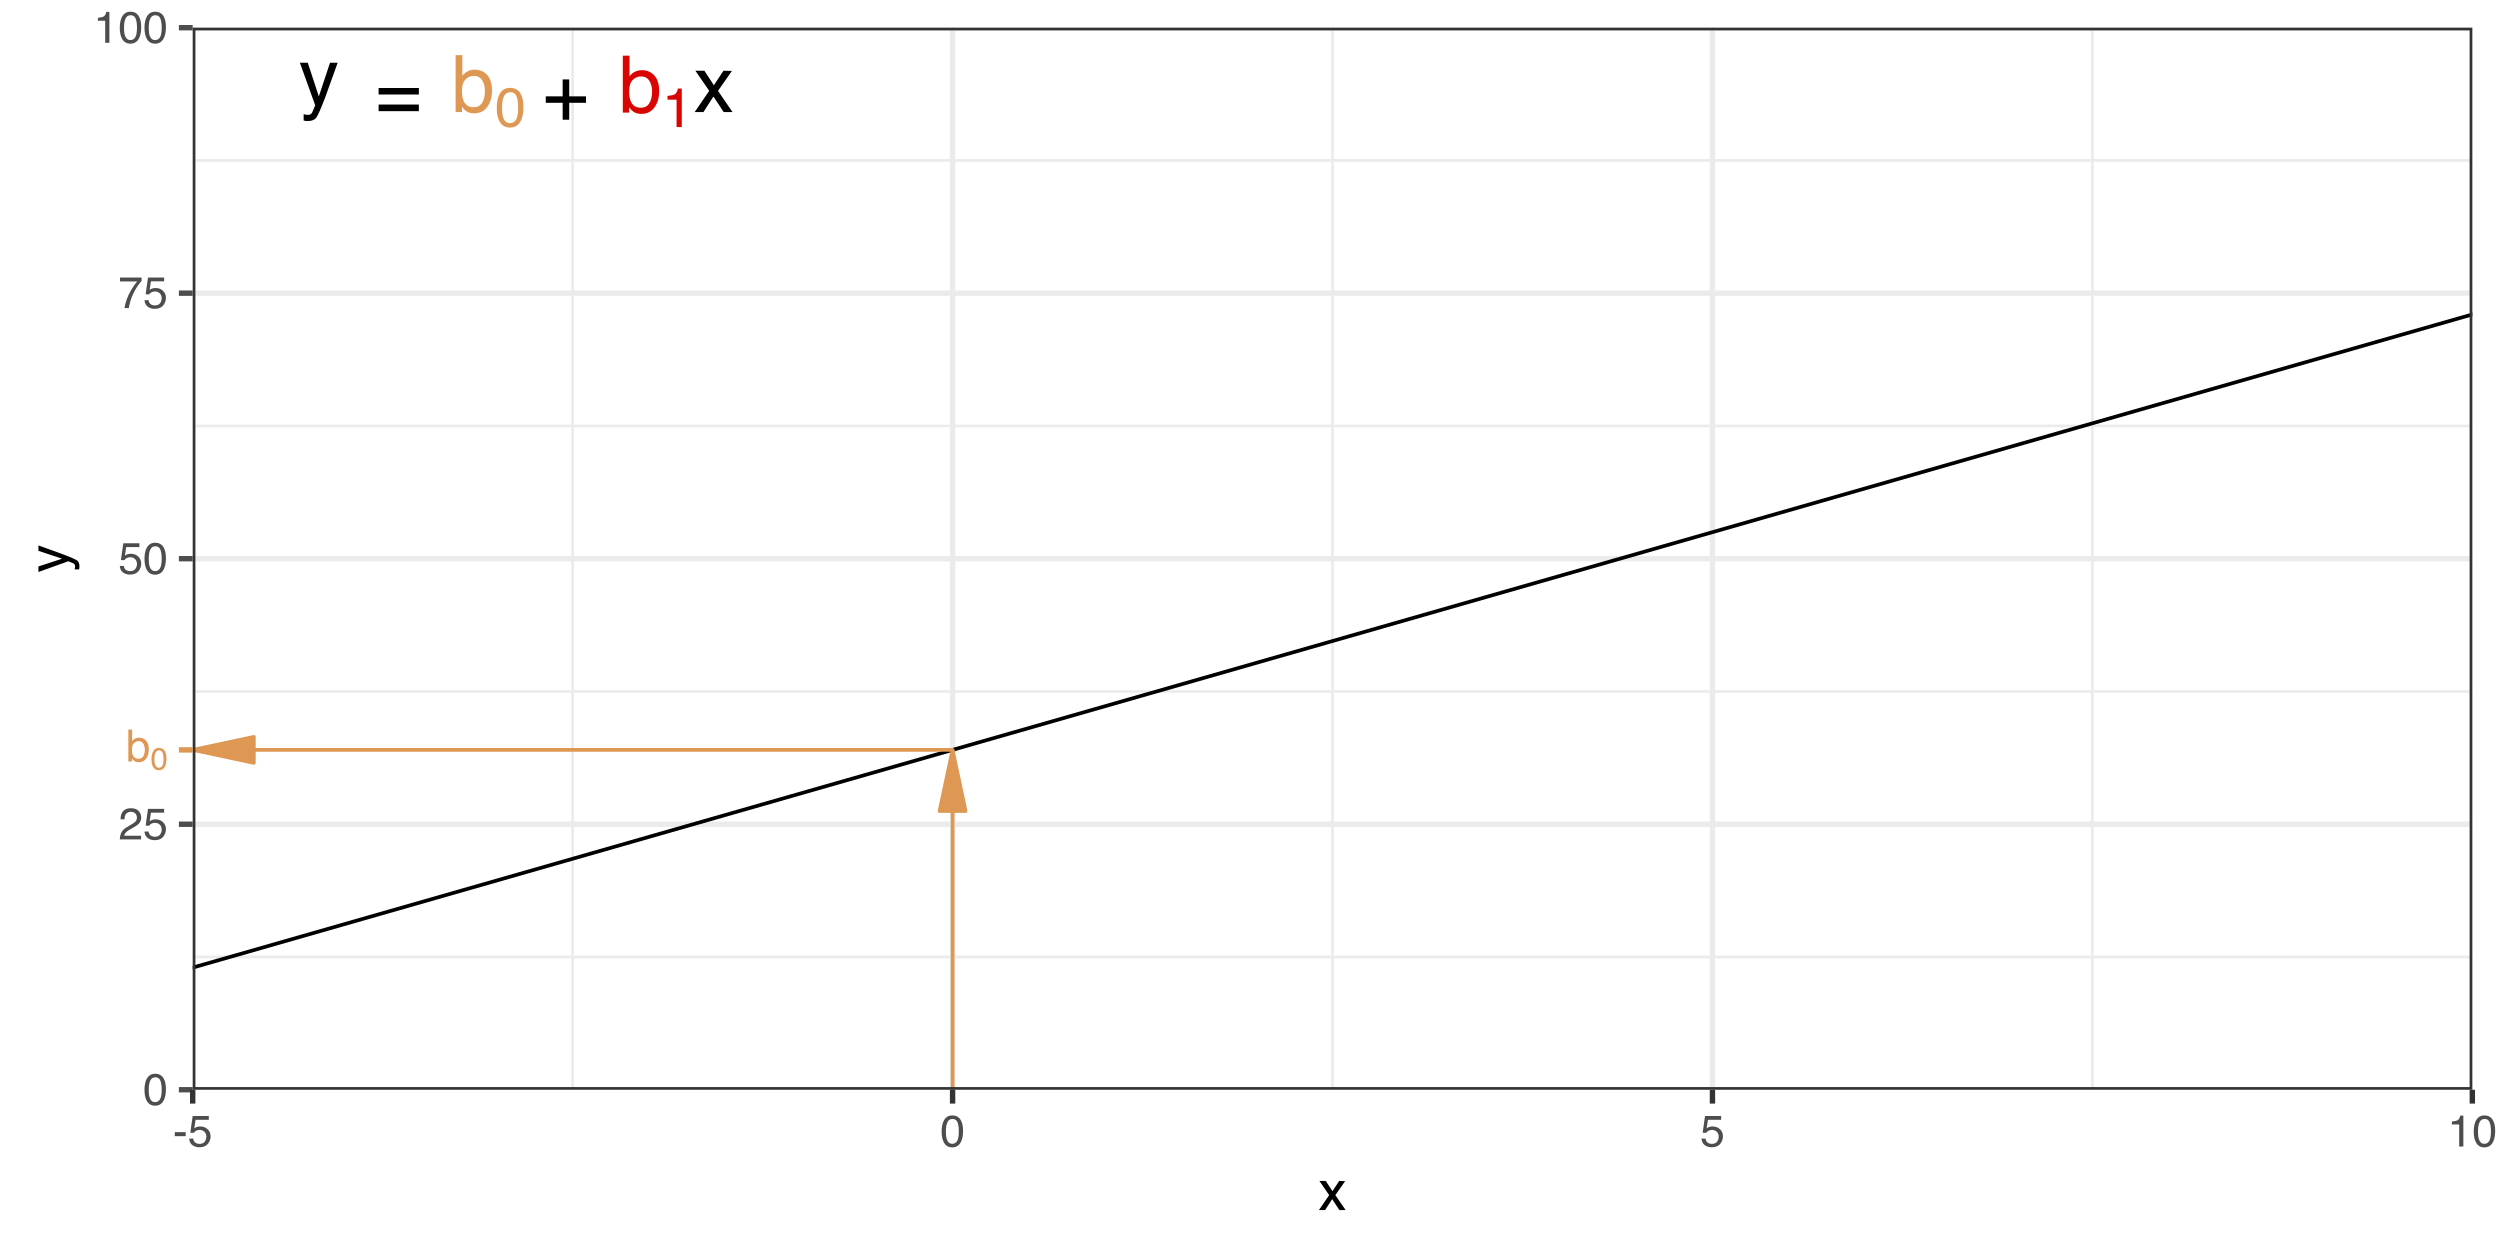
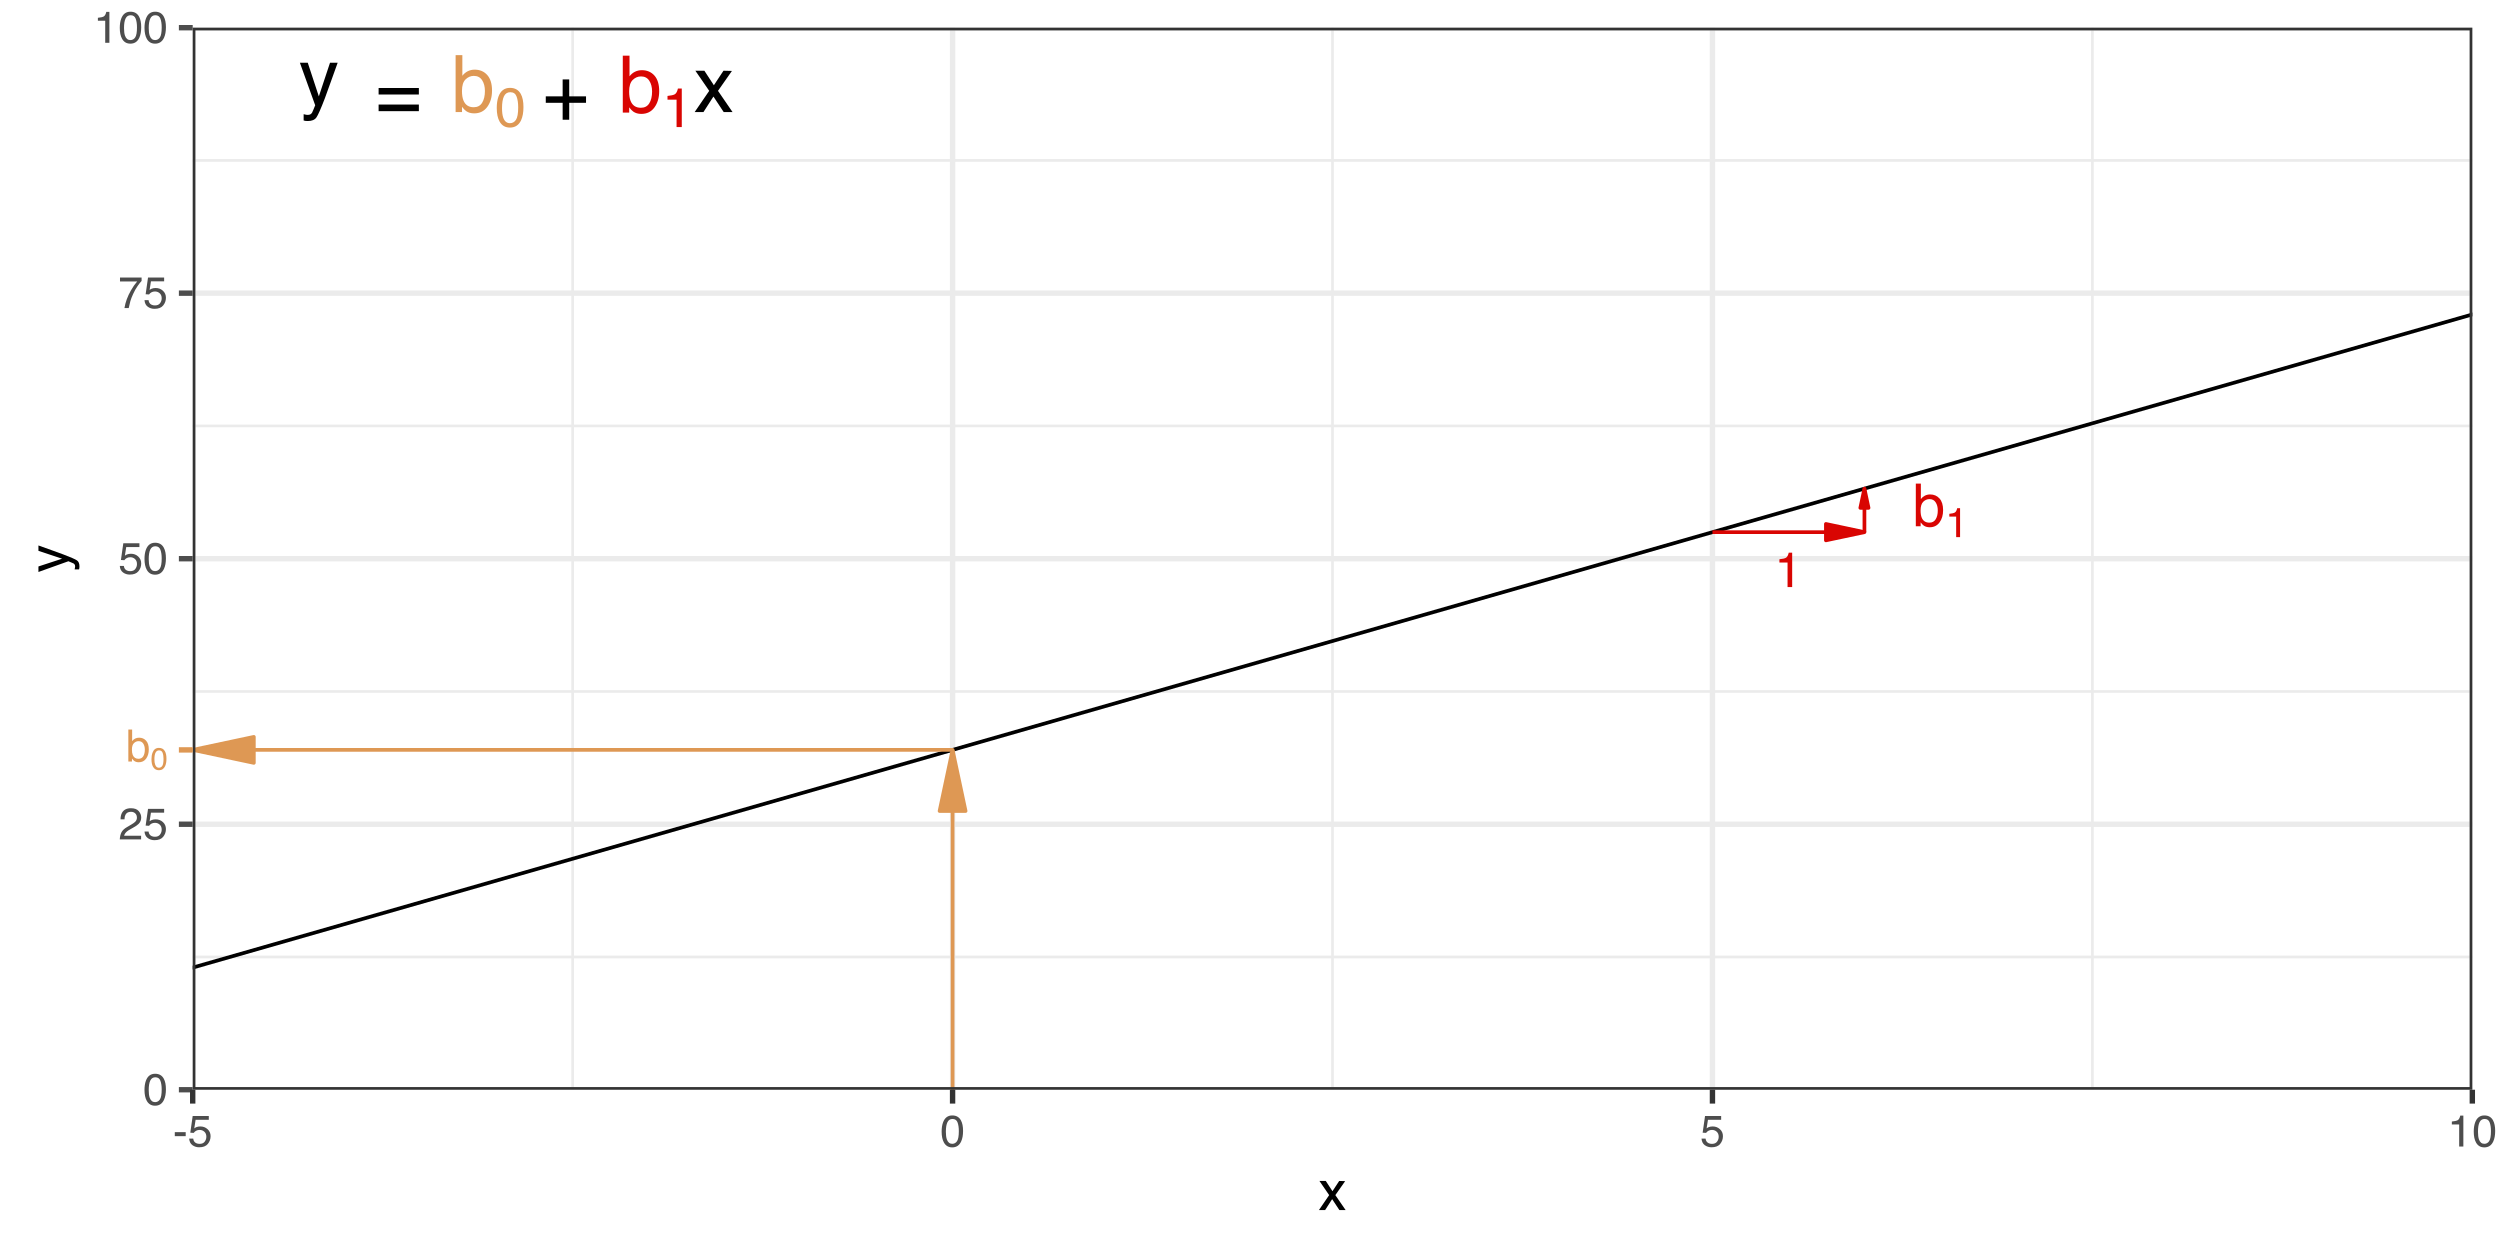
<svg xmlns="http://www.w3.org/2000/svg" xmlns:xlink="http://www.w3.org/1999/xlink" width="720pt" height="360pt" viewBox="0 0 720 360" version="1.1">
  <defs>
    <g>
      <symbol overflow="visible" id="glyph0-0">
        <path style="stroke:none;" d="M 0.734 0 L 0.734 -16.328 L 13.688 -16.328 L 13.688 0 Z M 11.656 -2.047 L 11.656 -14.281 L 2.781 -14.281 L 2.781 -2.047 Z M 11.656 -2.047 " />
      </symbol>
      <symbol overflow="visible" id="glyph0-1">
        <path style="stroke:none;" d="M 8.906 -11.906 L 11.109 -11.906 C 10.828 -11.145 10.203 -9.406 9.234 -6.688 C 8.504 -4.633 7.898 -2.961 7.422 -1.672 C 6.266 1.359 5.445 3.207 4.969 3.875 C 4.488 4.539 3.672 4.875 2.516 4.875 C 2.234 4.875 2.016 4.863 1.859 4.844 C 1.711 4.82 1.531 4.781 1.312 4.719 L 1.312 2.906 C 1.656 3 1.906 3.055 2.062 3.078 C 2.219 3.098 2.359 3.109 2.484 3.109 C 2.848 3.109 3.117 3.047 3.297 2.922 C 3.473 2.805 3.617 2.66 3.734 2.484 C 3.773 2.422 3.91 2.113 4.141 1.562 C 4.367 1.02 4.535 0.613 4.641 0.344 L 0.234 -11.906 L 2.5 -11.906 L 5.688 -2.219 Z M 5.688 -12.188 Z M 5.688 -12.188 " />
      </symbol>
      <symbol overflow="visible" id="glyph0-2">
        <path style="stroke:none;" d="M 12.609 -9.141 L 12.609 -7.266 L 1.016 -7.266 L 1.016 -9.141 Z M 12.609 -4.375 L 12.609 -2.469 L 1.016 -2.469 L 1.016 -4.375 Z M 12.609 -4.375 " />
      </symbol>
      <symbol overflow="visible" id="glyph0-3">
        <path style="stroke:none;" d="M 1.312 -16.391 L 3.25 -16.391 L 3.25 -10.453 C 3.688 -11.023 4.207 -11.461 4.812 -11.766 C 5.426 -12.066 6.086 -12.219 6.797 -12.219 C 8.285 -12.219 9.488 -11.707 10.406 -10.688 C 11.332 -9.664 11.797 -8.164 11.797 -6.188 C 11.797 -4.301 11.336 -2.734 10.422 -1.484 C 9.516 -0.242 8.254 0.375 6.641 0.375 C 5.734 0.375 4.969 0.156 4.344 -0.281 C 3.977 -0.539 3.582 -0.953 3.156 -1.516 L 3.156 0 L 1.312 0 Z M 6.516 -1.391 C 7.598 -1.391 8.406 -1.816 8.938 -2.672 C 9.477 -3.535 9.75 -4.672 9.75 -6.078 C 9.75 -7.328 9.477 -8.363 8.938 -9.188 C 8.406 -10.008 7.613 -10.422 6.562 -10.422 C 5.656 -10.422 4.859 -10.082 4.172 -9.406 C 3.484 -8.738 3.141 -7.629 3.141 -6.078 C 3.141 -4.961 3.281 -4.055 3.562 -3.359 C 4.094 -2.047 5.078 -1.391 6.516 -1.391 Z M 6.516 -1.391 " />
      </symbol>
      <symbol overflow="visible" id="glyph0-4">
        <path style="stroke:none;" d="M 1.016 -4.875 L 1.016 -6.734 L 5.875 -6.734 L 5.875 -11.609 L 7.766 -11.609 L 7.766 -6.734 L 12.609 -6.734 L 12.609 -4.875 L 7.766 -4.875 L 7.766 0 L 5.875 0 L 5.875 -4.875 Z M 1.016 -4.875 " />
      </symbol>
      <symbol overflow="visible" id="glyph0-5">
        <path style="stroke:none;" d="M 0.328 -11.906 L 2.922 -11.906 L 5.656 -7.719 L 8.422 -11.906 L 10.859 -11.844 L 6.844 -6.109 L 11.031 0 L 8.484 0 L 5.531 -4.469 L 2.656 0 L 0.125 0 L 4.312 -6.109 Z M 0.328 -11.906 " />
      </symbol>
      <symbol overflow="visible" id="glyph1-0">
        <path style="stroke:none;" d="M 0.516 0 L 0.516 -11.438 L 9.594 -11.438 L 9.594 0 Z M 8.156 -1.438 L 8.156 -10 L 1.953 -10 L 1.953 -1.438 Z M 8.156 -1.438 " />
      </symbol>
      <symbol overflow="visible" id="glyph1-1">
        <path style="stroke:none;" d="M 4.312 -11.141 C 5.75 -11.141 6.789 -10.547 7.438 -9.359 C 7.938 -8.441 8.188 -7.188 8.188 -5.594 C 8.188 -4.07 7.961 -2.816 7.516 -1.828 C 6.859 -0.41 5.785 0.297 4.297 0.297 C 2.961 0.297 1.969 -0.281 1.312 -1.438 C 0.77 -2.406 0.5 -3.707 0.5 -5.344 C 0.5 -6.613 0.66 -7.703 0.984 -8.609 C 1.598 -10.297 2.707 -11.141 4.312 -11.141 Z M 4.297 -0.969 C 5.023 -0.969 5.602 -1.289 6.031 -1.938 C 6.457 -2.582 6.672 -3.781 6.672 -5.531 C 6.672 -6.801 6.516 -7.844 6.203 -8.656 C 5.898 -9.477 5.297 -9.891 4.391 -9.891 C 3.566 -9.891 2.961 -9.5 2.578 -8.719 C 2.203 -7.945 2.016 -6.805 2.016 -5.297 C 2.016 -4.16 2.133 -3.242 2.375 -2.547 C 2.75 -1.492 3.391 -0.969 4.297 -0.969 Z M 4.297 -0.969 " />
      </symbol>
      <symbol overflow="visible" id="glyph1-2">
        <path style="stroke:none;" d="M 1.531 -7.891 L 1.531 -8.969 C 2.539 -9.062 3.242 -9.223 3.641 -9.453 C 4.035 -9.691 4.332 -10.238 4.531 -11.094 L 5.641 -11.094 L 5.641 0 L 4.141 0 L 4.141 -7.891 Z M 1.531 -7.891 " />
      </symbol>
      <symbol overflow="visible" id="glyph2-0">
+         <path style="stroke:none;" d="M 0.453 0 L 0.453 -10.203 L 8.547 -10.203 L 8.547 0 Z M 7.281 -1.281 L 7.281 -8.922 L 1.734 -8.922 L 1.734 -1.281 Z M 7.281 -1.281 " />
+       </symbol>
+       <symbol overflow="visible" id="glyph2-1">
+         <path style="stroke:none;" d="M 1.359 -7.047 L 1.359 -8 C 2.266 -8.082 2.895 -8.227 3.25 -8.438 C 3.602 -8.645 3.867 -9.133 4.047 -9.906 L 5.031 -9.906 L 5.031 0 L 3.703 0 L 3.703 -7.047 Z M 1.359 -7.047 " />
+       </symbol>
+       <symbol overflow="visible" id="glyph3-0">
+         <path style="stroke:none;" d="M 0.547 0 L 0.547 -12.25 L 10.281 -12.25 L 10.281 0 Z M 8.734 -1.531 L 8.734 -10.719 L 2.078 -10.719 L 2.078 -1.531 Z M 8.734 -1.531 " />
+       </symbol>
+       <symbol overflow="visible" id="glyph3-1">
+         <path style="stroke:none;" d="M 0.984 -12.297 L 2.438 -12.297 L 2.438 -7.844 C 2.77 -8.27 3.16 -8.598 3.609 -8.828 C 4.066 -9.055 4.566 -9.172 5.109 -9.172 C 6.211 -9.172 7.109 -8.785 7.797 -8.016 C 8.492 -7.254 8.844 -6.129 8.844 -4.641 C 8.844 -3.223 8.5 -2.047 7.812 -1.109 C 7.133 -0.18 6.191 0.281 4.984 0.281 C 4.305 0.281 3.734 0.117 3.266 -0.203 C 2.984 -0.398 2.688 -0.711 2.375 -1.141 L 2.375 0 L 0.984 0 Z M 4.891 -1.047 C 5.703 -1.047 6.305 -1.367 6.703 -2.016 C 7.109 -2.66 7.312 -3.508 7.312 -4.562 C 7.312 -5.5 7.109 -6.273 6.703 -6.891 C 6.305 -7.516 5.711 -7.828 4.922 -7.828 C 4.242 -7.828 3.645 -7.57 3.125 -7.062 C 2.613 -6.551 2.359 -5.719 2.359 -4.562 C 2.359 -3.719 2.461 -3.035 2.672 -2.516 C 3.066 -1.535 3.805 -1.047 4.891 -1.047 Z M 4.891 -1.047 " />
+       </symbol>
+       <symbol overflow="visible" id="glyph4-0">
+         <path style="stroke:none;" d="M 0.391 0 L 0.391 -8.578 L 7.188 -8.578 L 7.188 0 Z M 6.109 -1.078 L 6.109 -7.5 L 1.453 -7.5 L 1.453 -1.078 Z M 6.109 -1.078 " />
+       </symbol>
+       <symbol overflow="visible" id="glyph4-1">
+         <path style="stroke:none;" d="M 1.141 -5.922 L 1.141 -6.719 C 1.898 -6.789 2.43 -6.914 2.734 -7.094 C 3.035 -7.27 3.258 -7.68 3.406 -8.328 L 4.234 -8.328 L 4.234 0 L 3.109 0 L 3.109 -5.922 Z M 1.141 -5.922 " />
+       </symbol>
+       <symbol overflow="visible" id="glyph5-0">
        <path style="stroke:none;" d="M 0.406 0 L 0.406 -9.172 L 7.703 -9.172 L 7.703 0 Z M 6.547 -1.156 L 6.547 -8.031 L 1.562 -8.031 L 1.562 -1.156 Z M 6.547 -1.156 " />
      </symbol>
-       <symbol overflow="visible" id="glyph2-1">
+       <symbol overflow="visible" id="glyph5-1">
        <path style="stroke:none;" d="M 3.469 -8.953 C 4.625 -8.953 5.457 -8.473 5.969 -7.516 C 6.375 -6.773 6.578 -5.766 6.578 -4.484 C 6.578 -3.266 6.395 -2.258 6.031 -1.469 C 5.508 -0.32 4.648 0.25 3.453 0.25 C 2.379 0.25 1.582 -0.219 1.062 -1.156 C 0.625 -1.938 0.406 -2.984 0.406 -4.297 C 0.406 -5.305 0.535 -6.176 0.797 -6.906 C 1.285 -8.27 2.176 -8.953 3.469 -8.953 Z M 3.453 -0.781 C 4.035 -0.781 4.5 -1.035 4.844 -1.547 C 5.188 -2.066 5.359 -3.031 5.359 -4.438 C 5.359 -5.457 5.234 -6.297 4.984 -6.953 C 4.734 -7.609 4.25 -7.938 3.531 -7.938 C 2.863 -7.938 2.379 -7.625 2.078 -7 C 1.773 -6.375 1.625 -5.457 1.625 -4.25 C 1.625 -3.332 1.719 -2.598 1.906 -2.047 C 2.207 -1.203 2.723 -0.781 3.453 -0.781 Z M 3.453 -0.781 " />
      </symbol>
-       <symbol overflow="visible" id="glyph2-2">
+       <symbol overflow="visible" id="glyph5-2">
        <path style="stroke:none;" d="M 0.406 0 C 0.445 -0.77 0.602 -1.441 0.875 -2.016 C 1.156 -2.586 1.695 -3.102 2.5 -3.562 L 3.703 -4.266 C 4.234 -4.578 4.609 -4.844 4.828 -5.062 C 5.172 -5.406 5.344 -5.801 5.344 -6.25 C 5.344 -6.77 5.188 -7.18 4.875 -7.484 C 4.562 -7.797 4.145 -7.953 3.625 -7.953 C 2.852 -7.953 2.32 -7.66 2.031 -7.078 C 1.863 -6.766 1.773 -6.332 1.766 -5.781 L 0.625 -5.781 C 0.633 -6.551 0.773 -7.18 1.047 -7.672 C 1.535 -8.547 2.395 -8.984 3.625 -8.984 C 4.656 -8.984 5.406 -8.703 5.875 -8.141 C 6.344 -7.586 6.578 -6.973 6.578 -6.297 C 6.578 -5.578 6.328 -4.969 5.828 -4.469 C 5.535 -4.164 5.016 -3.805 4.266 -3.391 L 3.406 -2.906 C 3 -2.688 2.676 -2.473 2.438 -2.266 C 2.02 -1.898 1.758 -1.5 1.656 -1.062 L 6.547 -1.062 L 6.547 0 Z M 0.406 0 " />
      </symbol>
-       <symbol overflow="visible" id="glyph2-3">
+       <symbol overflow="visible" id="glyph5-3">
        <path style="stroke:none;" d="M 1.578 -2.281 C 1.648 -1.633 1.945 -1.191 2.469 -0.953 C 2.738 -0.828 3.051 -0.766 3.406 -0.766 C 4.07 -0.766 4.562 -0.973 4.875 -1.391 C 5.195 -1.816 5.359 -2.289 5.359 -2.812 C 5.359 -3.438 5.164 -3.922 4.781 -4.266 C 4.406 -4.609 3.953 -4.781 3.422 -4.781 C 3.035 -4.781 2.703 -4.703 2.422 -4.547 C 2.141 -4.398 1.906 -4.191 1.719 -3.922 L 0.734 -3.984 L 1.422 -8.797 L 6.062 -8.797 L 6.062 -7.703 L 2.266 -7.703 L 1.875 -5.219 C 2.082 -5.383 2.281 -5.504 2.469 -5.578 C 2.801 -5.711 3.188 -5.781 3.625 -5.781 C 4.445 -5.781 5.145 -5.516 5.719 -4.984 C 6.289 -4.461 6.578 -3.797 6.578 -2.984 C 6.578 -2.141 6.312 -1.395 5.781 -0.75 C 5.258 -0.102 4.426 0.219 3.281 0.219 C 2.551 0.219 1.906 0.016 1.344 -0.391 C 0.789 -0.797 0.477 -1.426 0.406 -2.281 Z M 1.578 -2.281 " />
      </symbol>
-       <symbol overflow="visible" id="glyph2-4">
+       <symbol overflow="visible" id="glyph5-4">
        <path style="stroke:none;" d="M 0.734 -9.203 L 1.828 -9.203 L 1.828 -5.875 C 2.078 -6.195 2.367 -6.441 2.703 -6.609 C 3.047 -6.773 3.422 -6.859 3.828 -6.859 C 4.66 -6.859 5.332 -6.57 5.844 -6 C 6.363 -5.438 6.625 -4.594 6.625 -3.469 C 6.625 -2.414 6.367 -1.535 5.859 -0.828 C 5.348 -0.129 4.641 0.219 3.734 0.219 C 3.223 0.219 2.789 0.094 2.438 -0.156 C 2.227 -0.301 2.008 -0.535 1.781 -0.859 L 1.781 0 L 0.734 0 Z M 3.656 -0.781 C 4.27 -0.781 4.727 -1.02 5.031 -1.5 C 5.332 -1.988 5.484 -2.629 5.484 -3.422 C 5.484 -4.117 5.332 -4.695 5.031 -5.156 C 4.727 -5.625 4.281 -5.859 3.688 -5.859 C 3.176 -5.859 2.727 -5.664 2.344 -5.281 C 1.957 -4.906 1.766 -4.285 1.766 -3.422 C 1.766 -2.785 1.844 -2.273 2 -1.891 C 2.301 -1.148 2.852 -0.781 3.656 -0.781 Z M 3.656 -0.781 " />
      </symbol>
-       <symbol overflow="visible" id="glyph2-5">
+       <symbol overflow="visible" id="glyph5-5">
        <path style="stroke:none;" d="M 6.688 -8.797 L 6.688 -7.812 C 6.406 -7.531 6.023 -7.047 5.547 -6.359 C 5.066 -5.672 4.645 -4.926 4.281 -4.125 C 3.914 -3.344 3.641 -2.633 3.453 -2 C 3.336 -1.582 3.18 -0.914 2.984 0 L 1.75 0 C 2.031 -1.707 2.656 -3.406 3.625 -5.094 C 4.188 -6.082 4.785 -6.941 5.422 -7.672 L 0.469 -7.672 L 0.469 -8.797 Z M 6.688 -8.797 " />
      </symbol>
-       <symbol overflow="visible" id="glyph2-6">
+       <symbol overflow="visible" id="glyph5-6">
        <path style="stroke:none;" d="M 1.219 -6.344 L 1.219 -7.203 C 2.031 -7.273 2.598 -7.406 2.922 -7.594 C 3.242 -7.781 3.484 -8.219 3.641 -8.906 L 4.531 -8.906 L 4.531 0 L 3.328 0 L 3.328 -6.344 Z M 1.219 -6.344 " />
      </symbol>
-       <symbol overflow="visible" id="glyph2-7">
+       <symbol overflow="visible" id="glyph5-7">
        <path style="stroke:none;" d="M 0.531 -4.141 L 3.672 -4.141 L 3.672 -2.984 L 0.531 -2.984 Z M 0.531 -4.141 " />
      </symbol>
-       <symbol overflow="visible" id="glyph3-0">
+       <symbol overflow="visible" id="glyph6-0">
        <path style="stroke:none;" d="M 0.281 0 L 0.281 -6.422 L 5.391 -6.422 L 5.391 0 Z M 4.578 -0.797 L 4.578 -5.625 L 1.094 -5.625 L 1.094 -0.797 Z M 4.578 -0.797 " />
      </symbol>
-       <symbol overflow="visible" id="glyph3-1">
+       <symbol overflow="visible" id="glyph6-1">
        <path style="stroke:none;" d="M 2.422 -6.266 C 3.234 -6.266 3.816 -5.93 4.172 -5.266 C 4.453 -4.742 4.594 -4.035 4.594 -3.141 C 4.594 -2.285 4.469 -1.582 4.219 -1.031 C 3.852 -0.227 3.254 0.172 2.422 0.172 C 1.672 0.172 1.109 -0.156 0.734 -0.812 C 0.43 -1.352 0.281 -2.082 0.281 -3 C 0.281 -3.707 0.375 -4.316 0.562 -4.828 C 0.906 -5.785 1.523 -6.266 2.422 -6.266 Z M 2.406 -0.547 C 2.82 -0.547 3.148 -0.723 3.391 -1.078 C 3.629 -1.441 3.75 -2.117 3.75 -3.109 C 3.75 -3.816 3.66 -4.398 3.484 -4.859 C 3.305 -5.316 2.969 -5.547 2.469 -5.547 C 2.008 -5.547 1.672 -5.328 1.453 -4.891 C 1.234 -4.461 1.125 -3.82 1.125 -2.969 C 1.125 -2.332 1.195 -1.82 1.344 -1.438 C 1.551 -0.844 1.906 -0.547 2.406 -0.547 Z M 2.406 -0.547 " />
      </symbol>
-       <symbol overflow="visible" id="glyph4-0">
+       <symbol overflow="visible" id="glyph7-0">
        <path style="stroke:none;" d="M 0.516 0 L 0.516 -11.484 L 9.625 -11.484 L 9.625 0 Z M 8.188 -1.438 L 8.188 -10.047 L 1.953 -10.047 L 1.953 -1.438 Z M 8.188 -1.438 " />
      </symbol>
-       <symbol overflow="visible" id="glyph4-1">
+       <symbol overflow="visible" id="glyph7-1">
        <path style="stroke:none;" d="M 0.234 -8.375 L 2.062 -8.375 L 3.984 -5.422 L 5.922 -8.375 L 7.641 -8.328 L 4.812 -4.297 L 7.766 0 L 5.969 0 L 3.891 -3.141 L 1.875 0 L 0.094 0 L 3.031 -4.297 Z M 0.234 -8.375 " />
      </symbol>
-       <symbol overflow="visible" id="glyph5-0">
+       <symbol overflow="visible" id="glyph8-0">
        <path style="stroke:none;" d="M 0 -0.516 L -11.484 -0.516 L -11.484 -9.625 L 0 -9.625 Z M -1.438 -8.188 L -10.047 -8.188 L -10.047 -1.953 L -1.438 -1.953 Z M -1.438 -8.188 " />
      </symbol>
-       <symbol overflow="visible" id="glyph5-1">
+       <symbol overflow="visible" id="glyph8-1">
        <path style="stroke:none;" d="M -8.375 -6.266 L -8.375 -7.812 C -7.832 -7.613 -6.609 -7.176 -4.703 -6.5 C -3.266 -5.988 -2.094 -5.562 -1.188 -5.219 C 0.957 -4.406 2.266 -3.832 2.734 -3.5 C 3.203 -3.164 3.438 -2.594 3.438 -1.781 C 3.438 -1.582 3.426 -1.426 3.406 -1.312 C 3.395 -1.207 3.367 -1.078 3.328 -0.922 L 2.047 -0.922 C 2.109 -1.172 2.145 -1.348 2.156 -1.453 C 2.176 -1.566 2.188 -1.664 2.188 -1.75 C 2.188 -2.008 2.145 -2.195 2.062 -2.312 C 1.977 -2.438 1.875 -2.539 1.75 -2.625 C 1.707 -2.656 1.492 -2.75 1.109 -2.906 C 0.723 -3.07 0.438 -3.191 0.25 -3.266 L -8.375 -0.172 L -8.375 -1.766 L -1.562 -4 Z M -8.578 -4 Z M -8.578 -4 " />
      </symbol>
    </g>
    <clipPath id="clip1">
      <path d="M 55.5 7.969 L 712.031 7.969 L 712.031 313.844 L 55.5 313.844 Z M 55.5 7.969 " />
    </clipPath>
    <clipPath id="clip2">
      <path d="M 55.5 275 L 712.031 275 L 712.031 276 L 55.5 276 Z M 55.5 275 " />
    </clipPath>
    <clipPath id="clip3">
      <path d="M 55.5 198 L 712.031 198 L 712.031 200 L 55.5 200 Z M 55.5 198 " />
    </clipPath>
    <clipPath id="clip4">
      <path d="M 55.5 122 L 712.031 122 L 712.031 124 L 55.5 124 Z M 55.5 122 " />
    </clipPath>
    <clipPath id="clip5">
      <path d="M 55.5 45 L 712.031 45 L 712.031 47 L 55.5 47 Z M 55.5 45 " />
    </clipPath>
    <clipPath id="clip6">
      <path d="M 164 7.969 L 166 7.969 L 166 313.844 L 164 313.844 Z M 164 7.969 " />
    </clipPath>
    <clipPath id="clip7">
      <path d="M 383 7.969 L 385 7.969 L 385 313.844 L 383 313.844 Z M 383 7.969 " />
    </clipPath>
    <clipPath id="clip8">
      <path d="M 602 7.969 L 603 7.969 L 603 313.844 L 602 313.844 Z M 602 7.969 " />
    </clipPath>
    <clipPath id="clip9">
      <path d="M 55.5 313 L 712.031 313 L 712.031 313.844 L 55.5 313.844 Z M 55.5 313 " />
    </clipPath>
    <clipPath id="clip10">
      <path d="M 55.5 236 L 712.031 236 L 712.031 239 L 55.5 239 Z M 55.5 236 " />
    </clipPath>
    <clipPath id="clip11">
      <path d="M 55.5 160 L 712.031 160 L 712.031 162 L 55.5 162 Z M 55.5 160 " />
    </clipPath>
    <clipPath id="clip12">
      <path d="M 55.5 83 L 712.031 83 L 712.031 86 L 55.5 86 Z M 55.5 83 " />
    </clipPath>
    <clipPath id="clip13">
      <path d="M 55.5 7.969 L 712.031 7.969 L 712.031 9 L 55.5 9 Z M 55.5 7.969 " />
    </clipPath>
    <clipPath id="clip14">
      <path d="M 55.5 7.969 L 57 7.969 L 57 313.844 L 55.5 313.844 Z M 55.5 7.969 " />
    </clipPath>
    <clipPath id="clip15">
      <path d="M 273 7.969 L 276 7.969 L 276 313.844 L 273 313.844 Z M 273 7.969 " />
    </clipPath>
    <clipPath id="clip16">
      <path d="M 492 7.969 L 494 7.969 L 494 313.844 L 492 313.844 Z M 492 7.969 " />
    </clipPath>
    <clipPath id="clip17">
      <path d="M 711 7.969 L 712.031 7.969 L 712.031 313.844 L 711 313.844 Z M 711 7.969 " />
    </clipPath>
    <clipPath id="clip18">
      <path d="M 55.5 7.969 L 712.031 7.969 L 712.031 313.844 L 55.5 313.844 Z M 55.5 7.969 " />
    </clipPath>
    <clipPath id="clip19">
      <path d="M 273 215 L 275 215 L 275 313.844 L 273 313.844 Z M 273 215 " />
    </clipPath>
    <clipPath id="clip20">
      <path d="M 55.5 215 L 275 215 L 275 217 L 55.5 217 Z M 55.5 215 " />
    </clipPath>
    <clipPath id="clip21">
      <path d="M 55.5 212 L 74 212 L 74 220 L 55.5 220 Z M 55.5 212 " />
    </clipPath>
    <clipPath id="clip22">
      <path d="M 55.5 211 L 74 211 L 74 221 L 55.5 221 Z M 55.5 211 " />
    </clipPath>
    <clipPath id="clip23">
      <path d="M 55.5 7.969 L 712.031 7.969 L 712.031 313.844 L 55.5 313.844 Z M 55.5 7.969 " />
    </clipPath>
  </defs>
-   <g id="surface94">
+   <g id="surface99">
    <rect x="0" y="0" width="720" height="360" style="fill:rgb(100%,100%,100%);fill-opacity:1;stroke:none;" />
    <rect x="0" y="0" width="720" height="360" style="fill:rgb(100%,100%,100%);fill-opacity:1;stroke:none;" />
    <path style="fill:none;stroke-width:1.552;stroke-linecap:round;stroke-linejoin:round;stroke:rgb(100%,100%,100%);stroke-opacity:1;stroke-miterlimit:10;" d="M 0 360 L 720 360 L 720 0 L 0 0 Z M 0 360 " />
    <g clip-path="url(#clip1)" clip-rule="nonzero">
      <path style=" stroke:none;fill-rule:nonzero;fill:rgb(100%,100%,100%);fill-opacity:1;" d="M 55.5 313.844 L 712.031 313.844 L 712.031 7.969 L 55.5 7.969 Z M 55.5 313.844 " />
    </g>
    <g clip-path="url(#clip2)" clip-rule="nonzero">
      <path style="fill:none;stroke-width:0.776;stroke-linecap:butt;stroke-linejoin:round;stroke:rgb(92.157%,92.157%,92.157%);stroke-opacity:1;stroke-miterlimit:10;" d="M 55.5 275.609 L 712.031 275.609 " />
    </g>
    <g clip-path="url(#clip3)" clip-rule="nonzero">
      <path style="fill:none;stroke-width:0.776;stroke-linecap:butt;stroke-linejoin:round;stroke:rgb(92.157%,92.157%,92.157%);stroke-opacity:1;stroke-miterlimit:10;" d="M 55.5 199.141 L 712.031 199.141 " />
    </g>
    <g clip-path="url(#clip4)" clip-rule="nonzero">
      <path style="fill:none;stroke-width:0.776;stroke-linecap:butt;stroke-linejoin:round;stroke:rgb(92.157%,92.157%,92.157%);stroke-opacity:1;stroke-miterlimit:10;" d="M 55.5 122.672 L 712.031 122.672 " />
    </g>
    <g clip-path="url(#clip5)" clip-rule="nonzero">
      <path style="fill:none;stroke-width:0.776;stroke-linecap:butt;stroke-linejoin:round;stroke:rgb(92.157%,92.157%,92.157%);stroke-opacity:1;stroke-miterlimit:10;" d="M 55.5 46.203 L 712.031 46.203 " />
    </g>
    <g clip-path="url(#clip6)" clip-rule="nonzero">
      <path style="fill:none;stroke-width:0.776;stroke-linecap:butt;stroke-linejoin:round;stroke:rgb(92.157%,92.157%,92.157%);stroke-opacity:1;stroke-miterlimit:10;" d="M 164.922 313.844 L 164.922 7.969 " />
    </g>
    <g clip-path="url(#clip7)" clip-rule="nonzero">
      <path style="fill:none;stroke-width:0.776;stroke-linecap:butt;stroke-linejoin:round;stroke:rgb(92.157%,92.157%,92.157%);stroke-opacity:1;stroke-miterlimit:10;" d="M 383.766 313.844 L 383.766 7.969 " />
    </g>
    <g clip-path="url(#clip8)" clip-rule="nonzero">
      <path style="fill:none;stroke-width:0.776;stroke-linecap:butt;stroke-linejoin:round;stroke:rgb(92.157%,92.157%,92.157%);stroke-opacity:1;stroke-miterlimit:10;" d="M 602.609 313.844 L 602.609 7.969 " />
    </g>
    <g clip-path="url(#clip9)" clip-rule="nonzero">
      <path style="fill:none;stroke-width:1.552;stroke-linecap:butt;stroke-linejoin:round;stroke:rgb(92.157%,92.157%,92.157%);stroke-opacity:1;stroke-miterlimit:10;" d="M 55.5 313.844 L 712.031 313.844 " />
    </g>
    <g clip-path="url(#clip10)" clip-rule="nonzero">
      <path style="fill:none;stroke-width:1.552;stroke-linecap:butt;stroke-linejoin:round;stroke:rgb(92.157%,92.157%,92.157%);stroke-opacity:1;stroke-miterlimit:10;" d="M 55.5 237.375 L 712.031 237.375 " />
    </g>
    <g clip-path="url(#clip11)" clip-rule="nonzero">
      <path style="fill:none;stroke-width:1.552;stroke-linecap:butt;stroke-linejoin:round;stroke:rgb(92.157%,92.157%,92.157%);stroke-opacity:1;stroke-miterlimit:10;" d="M 55.5 160.906 L 712.031 160.906 " />
    </g>
    <g clip-path="url(#clip12)" clip-rule="nonzero">
      <path style="fill:none;stroke-width:1.552;stroke-linecap:butt;stroke-linejoin:round;stroke:rgb(92.157%,92.157%,92.157%);stroke-opacity:1;stroke-miterlimit:10;" d="M 55.5 84.438 L 712.031 84.438 " />
    </g>
    <g clip-path="url(#clip13)" clip-rule="nonzero">
      <path style="fill:none;stroke-width:1.552;stroke-linecap:butt;stroke-linejoin:round;stroke:rgb(92.157%,92.157%,92.157%);stroke-opacity:1;stroke-miterlimit:10;" d="M 55.5 7.969 L 712.031 7.969 " />
    </g>
    <g clip-path="url(#clip14)" clip-rule="nonzero">
      <path style="fill:none;stroke-width:1.552;stroke-linecap:butt;stroke-linejoin:round;stroke:rgb(92.157%,92.157%,92.157%);stroke-opacity:1;stroke-miterlimit:10;" d="M 55.5 313.844 L 55.5 7.969 " />
    </g>
    <g clip-path="url(#clip15)" clip-rule="nonzero">
      <path style="fill:none;stroke-width:1.552;stroke-linecap:butt;stroke-linejoin:round;stroke:rgb(92.157%,92.157%,92.157%);stroke-opacity:1;stroke-miterlimit:10;" d="M 274.344 313.844 L 274.344 7.969 " />
    </g>
    <g clip-path="url(#clip16)" clip-rule="nonzero">
      <path style="fill:none;stroke-width:1.552;stroke-linecap:butt;stroke-linejoin:round;stroke:rgb(92.157%,92.157%,92.157%);stroke-opacity:1;stroke-miterlimit:10;" d="M 493.188 313.844 L 493.188 7.969 " />
    </g>
    <g clip-path="url(#clip17)" clip-rule="nonzero">
      <path style="fill:none;stroke-width:1.552;stroke-linecap:butt;stroke-linejoin:round;stroke:rgb(92.157%,92.157%,92.157%);stroke-opacity:1;stroke-miterlimit:10;" d="M 712.031 313.844 L 712.031 7.969 " />
    </g>
    <g clip-path="url(#clip18)" clip-rule="nonzero">
      <path style="fill:none;stroke-width:1.067;stroke-linecap:butt;stroke-linejoin:round;stroke:rgb(0%,0%,0%);stroke-opacity:1;stroke-miterlimit:10;" d="M -601.031 466.781 L 1368.559 -97.555 " />
    </g>
    <g style="fill:rgb(0%,0%,0%);fill-opacity:1;">
      <use xlink:href="#glyph0-1" x="86.137" y="29.98" />
    </g>
    <g style="fill:rgb(0%,0%,0%);fill-opacity:1;">
      <use xlink:href="#glyph0-2" x="108.023" y="34.484" />
    </g>
    <g style="fill:rgb(87.059%,59.608%,32.941%);fill-opacity:1;">
      <use xlink:href="#glyph0-3" x="129.906" y="32.277" />
    </g>
    <g style="fill:rgb(87.059%,59.608%,32.941%);fill-opacity:1;">
      <use xlink:href="#glyph1-1" x="142.566" y="36.445" />
    </g>
    <g style="fill:rgb(0%,0%,0%);fill-opacity:1;">
      <use xlink:href="#glyph0-4" x="156.168" y="34.484" />
    </g>
    <g style="fill:rgb(85.098%,1.961%,0.784%);fill-opacity:1;">
      <use xlink:href="#glyph0-3" x="178.051" y="32.43" />
    </g>
    <g style="fill:rgb(85.098%,1.961%,0.784%);fill-opacity:1;">
      <use xlink:href="#glyph1-2" x="190.711" y="36.598" />
    </g>
    <g style="fill:rgb(0%,0%,0%);fill-opacity:1;">
      <use xlink:href="#glyph0-5" x="199.938" y="32.273" />
    </g>
    <g clip-path="url(#clip19)" clip-rule="nonzero">
      <path style="fill:none;stroke-width:1.067;stroke-linecap:butt;stroke-linejoin:round;stroke:rgb(87.059%,59.608%,32.941%);stroke-opacity:1;stroke-miterlimit:10;" d="M 274.344 313.844 L 274.344 215.965 " />
    </g>
    <path style="fill-rule:nonzero;fill:rgb(87.059%,59.608%,32.941%);fill-opacity:1;stroke-width:1.067;stroke-linecap:butt;stroke-linejoin:round;stroke:rgb(87.059%,59.608%,32.941%);stroke-opacity:1;stroke-miterlimit:10;" d="M 278.086 233.57 L 274.344 215.965 L 270.602 233.57 Z M 278.086 233.57 " />
    <g clip-path="url(#clip20)" clip-rule="nonzero">
      <path style="fill:none;stroke-width:1.067;stroke-linecap:butt;stroke-linejoin:round;stroke:rgb(87.059%,59.608%,32.941%);stroke-opacity:1;stroke-miterlimit:10;" d="M 55.5 215.965 L 274.344 215.965 " />
    </g>
    <g clip-path="url(#clip21)" clip-rule="nonzero">
      <path style=" stroke:none;fill-rule:nonzero;fill:rgb(87.059%,59.608%,32.941%);fill-opacity:1;" d="M 73.105 212.223 L 55.5 215.965 L 73.105 219.707 Z M 73.105 212.223 " />
    </g>
    <g clip-path="url(#clip22)" clip-rule="nonzero">
      <path style="fill:none;stroke-width:1.067;stroke-linecap:butt;stroke-linejoin:round;stroke:rgb(87.059%,59.608%,32.941%);stroke-opacity:1;stroke-miterlimit:10;" d="M 73.105 212.223 L 55.5 215.965 L 73.105 219.707 Z M 73.105 212.223 " />
    </g>
+     <path style="fill:none;stroke-width:1.067;stroke-linecap:butt;stroke-linejoin:round;stroke:rgb(85.098%,1.961%,0.784%);stroke-opacity:1;stroke-miterlimit:10;" d="M 493.188 153.262 L 536.957 153.262 " />
+     <path style="fill-rule:nonzero;fill:rgb(85.098%,1.961%,0.784%);fill-opacity:1;stroke-width:1.067;stroke-linecap:butt;stroke-linejoin:round;stroke:rgb(85.098%,1.961%,0.784%);stroke-opacity:1;stroke-miterlimit:10;" d="M 525.863 155.617 L 536.957 153.262 L 525.863 150.902 Z M 525.863 155.617 " />
+     <g style="fill:rgb(85.098%,1.961%,0.784%);fill-opacity:1;">
+       <use xlink:href="#glyph2-1" x="511.113" y="169.066" />
+     </g>
+     <path style="fill:none;stroke-width:1.067;stroke-linecap:butt;stroke-linejoin:round;stroke:rgb(85.098%,1.961%,0.784%);stroke-opacity:1;stroke-miterlimit:10;" d="M 536.957 153.262 L 536.957 140.719 " />
+     <path style="fill-rule:nonzero;fill:rgb(85.098%,1.961%,0.784%);fill-opacity:1;stroke-width:1.067;stroke-linecap:butt;stroke-linejoin:round;stroke:rgb(85.098%,1.961%,0.784%);stroke-opacity:1;stroke-miterlimit:10;" d="M 538.133 146.266 L 536.957 140.719 L 535.777 146.266 Z M 538.133 146.266 " />
+     <g style="fill:rgb(85.098%,1.961%,0.784%);fill-opacity:1;">
+       <use xlink:href="#glyph3-1" x="550.77" y="151.57" />
+     </g>
+     <g style="fill:rgb(85.098%,1.961%,0.784%);fill-opacity:1;">
+       <use xlink:href="#glyph4-1" x="560.266" y="154.695" />
+     </g>
    <g clip-path="url(#clip23)" clip-rule="nonzero">
      <path style="fill:none;stroke-width:1.552;stroke-linecap:round;stroke-linejoin:round;stroke:rgb(20%,20%,20%);stroke-opacity:1;stroke-miterlimit:10;" d="M 55.5 313.844 L 712.031 313.844 L 712.031 7.969 L 55.5 7.969 Z M 55.5 313.844 " />
    </g>
    <g style="fill:rgb(30.196%,30.196%,30.196%);fill-opacity:1;">
-       <use xlink:href="#glyph2-1" x="41.207" y="318.195" />
-     </g>
-     <g style="fill:rgb(30.196%,30.196%,30.196%);fill-opacity:1;">
-       <use xlink:href="#glyph2-2" x="34.09" y="241.754" />
-       <use xlink:href="#glyph2-3" x="41.209" y="241.754" />
+       <use xlink:href="#glyph5-1" x="41.207" y="318.195" />
+     </g>
+     <g style="fill:rgb(30.196%,30.196%,30.196%);fill-opacity:1;">
+       <use xlink:href="#glyph5-2" x="34.09" y="241.754" />
+       <use xlink:href="#glyph5-3" x="41.209" y="241.754" />
    </g>
    <g style="fill:rgb(87.059%,59.608%,32.941%);fill-opacity:1;">
-       <use xlink:href="#glyph2-4" x="36.227" y="219.312" />
+       <use xlink:href="#glyph5-4" x="36.227" y="219.312" />
    </g>
    <g style="fill:rgb(87.059%,59.608%,32.941%);fill-opacity:1;">
-       <use xlink:href="#glyph3-1" x="43.344" y="221.656" />
-     </g>
-     <g style="fill:rgb(30.196%,30.196%,30.196%);fill-opacity:1;">
-       <use xlink:href="#glyph2-3" x="34.09" y="165.262" />
-       <use xlink:href="#glyph2-1" x="41.209" y="165.262" />
-     </g>
-     <g style="fill:rgb(30.196%,30.196%,30.196%);fill-opacity:1;">
-       <use xlink:href="#glyph2-5" x="34.09" y="88.727" />
-       <use xlink:href="#glyph2-3" x="41.209" y="88.727" />
-     </g>
-     <g style="fill:rgb(30.196%,30.196%,30.196%);fill-opacity:1;">
-       <use xlink:href="#glyph2-6" x="26.973" y="12.324" />
-       <use xlink:href="#glyph2-1" x="34.091" y="12.324" />
-       <use xlink:href="#glyph2-1" x="41.21" y="12.324" />
+       <use xlink:href="#glyph6-1" x="43.344" y="221.656" />
+     </g>
+     <g style="fill:rgb(30.196%,30.196%,30.196%);fill-opacity:1;">
+       <use xlink:href="#glyph5-3" x="34.09" y="165.262" />
+       <use xlink:href="#glyph5-1" x="41.209" y="165.262" />
+     </g>
+     <g style="fill:rgb(30.196%,30.196%,30.196%);fill-opacity:1;">
+       <use xlink:href="#glyph5-5" x="34.09" y="88.727" />
+       <use xlink:href="#glyph5-3" x="41.209" y="88.727" />
+     </g>
+     <g style="fill:rgb(30.196%,30.196%,30.196%);fill-opacity:1;">
+       <use xlink:href="#glyph5-6" x="26.973" y="12.324" />
+       <use xlink:href="#glyph5-1" x="34.091" y="12.324" />
+       <use xlink:href="#glyph5-1" x="41.21" y="12.324" />
    </g>
    <path style="fill:none;stroke-width:1.552;stroke-linecap:butt;stroke-linejoin:round;stroke:rgb(30.196%,30.196%,30.196%);stroke-opacity:1;stroke-miterlimit:10;" d="M 51.516 313.844 L 55.5 313.844 " />
    <path style="fill:none;stroke-width:1.552;stroke-linecap:butt;stroke-linejoin:round;stroke:rgb(30.196%,30.196%,30.196%);stroke-opacity:1;stroke-miterlimit:10;" d="M 51.516 237.375 L 55.5 237.375 " />
    <path style="fill:none;stroke-width:1.552;stroke-linecap:butt;stroke-linejoin:round;stroke:rgb(87.059%,59.608%,32.941%);stroke-opacity:1;stroke-miterlimit:10;" d="M 51.516 215.965 L 55.5 215.965 " />
    <path style="fill:none;stroke-width:1.552;stroke-linecap:butt;stroke-linejoin:round;stroke:rgb(30.196%,30.196%,30.196%);stroke-opacity:1;stroke-miterlimit:10;" d="M 51.516 160.906 L 55.5 160.906 " />
    <path style="fill:none;stroke-width:1.552;stroke-linecap:butt;stroke-linejoin:round;stroke:rgb(30.196%,30.196%,30.196%);stroke-opacity:1;stroke-miterlimit:10;" d="M 51.516 84.438 L 55.5 84.438 " />
    <path style="fill:none;stroke-width:1.552;stroke-linecap:butt;stroke-linejoin:round;stroke:rgb(30.196%,30.196%,30.196%);stroke-opacity:1;stroke-miterlimit:10;" d="M 51.516 7.969 L 55.5 7.969 " />
    <path style="fill:none;stroke-width:1.552;stroke-linecap:butt;stroke-linejoin:round;stroke:rgb(20%,20%,20%);stroke-opacity:1;stroke-miterlimit:10;" d="M 55.5 317.828 L 55.5 313.844 " />
    <path style="fill:none;stroke-width:1.552;stroke-linecap:butt;stroke-linejoin:round;stroke:rgb(20%,20%,20%);stroke-opacity:1;stroke-miterlimit:10;" d="M 274.344 317.828 L 274.344 313.844 " />
    <path style="fill:none;stroke-width:1.552;stroke-linecap:butt;stroke-linejoin:round;stroke:rgb(20%,20%,20%);stroke-opacity:1;stroke-miterlimit:10;" d="M 493.188 317.828 L 493.188 313.844 " />
    <path style="fill:none;stroke-width:1.552;stroke-linecap:butt;stroke-linejoin:round;stroke:rgb(20%,20%,20%);stroke-opacity:1;stroke-miterlimit:10;" d="M 712.031 317.828 L 712.031 313.844 " />
    <g style="fill:rgb(30.196%,30.196%,30.196%);fill-opacity:1;">
-       <use xlink:href="#glyph2-7" x="49.809" y="330.199" />
-       <use xlink:href="#glyph2-3" x="54.071" y="330.199" />
-     </g>
-     <g style="fill:rgb(30.196%,30.196%,30.196%);fill-opacity:1;">
-       <use xlink:href="#glyph2-1" x="270.785" y="330.199" />
-     </g>
-     <g style="fill:rgb(30.196%,30.196%,30.196%);fill-opacity:1;">
-       <use xlink:href="#glyph2-3" x="489.629" y="330.199" />
-     </g>
-     <g style="fill:rgb(30.196%,30.196%,30.196%);fill-opacity:1;">
-       <use xlink:href="#glyph2-6" x="704.914" y="330.199" />
-       <use xlink:href="#glyph2-1" x="712.033" y="330.199" />
-     </g>
-     <g style="fill:rgb(0%,0%,0%);fill-opacity:1;">
-       <use xlink:href="#glyph4-1" x="379.766" y="348.492" />
-     </g>
-     <g style="fill:rgb(0%,0%,0%);fill-opacity:1;">
-       <use xlink:href="#glyph5-1" x="19.445" y="164.906" />
+       <use xlink:href="#glyph5-7" x="49.809" y="330.199" />
+       <use xlink:href="#glyph5-3" x="54.071" y="330.199" />
+     </g>
+     <g style="fill:rgb(30.196%,30.196%,30.196%);fill-opacity:1;">
+       <use xlink:href="#glyph5-1" x="270.785" y="330.199" />
+     </g>
+     <g style="fill:rgb(30.196%,30.196%,30.196%);fill-opacity:1;">
+       <use xlink:href="#glyph5-3" x="489.629" y="330.199" />
+     </g>
+     <g style="fill:rgb(30.196%,30.196%,30.196%);fill-opacity:1;">
+       <use xlink:href="#glyph5-6" x="704.914" y="330.199" />
+       <use xlink:href="#glyph5-1" x="712.033" y="330.199" />
+     </g>
+     <g style="fill:rgb(0%,0%,0%);fill-opacity:1;">
+       <use xlink:href="#glyph7-1" x="379.766" y="348.492" />
+     </g>
+     <g style="fill:rgb(0%,0%,0%);fill-opacity:1;">
+       <use xlink:href="#glyph8-1" x="19.445" y="164.906" />
    </g>
  </g>
</svg>
